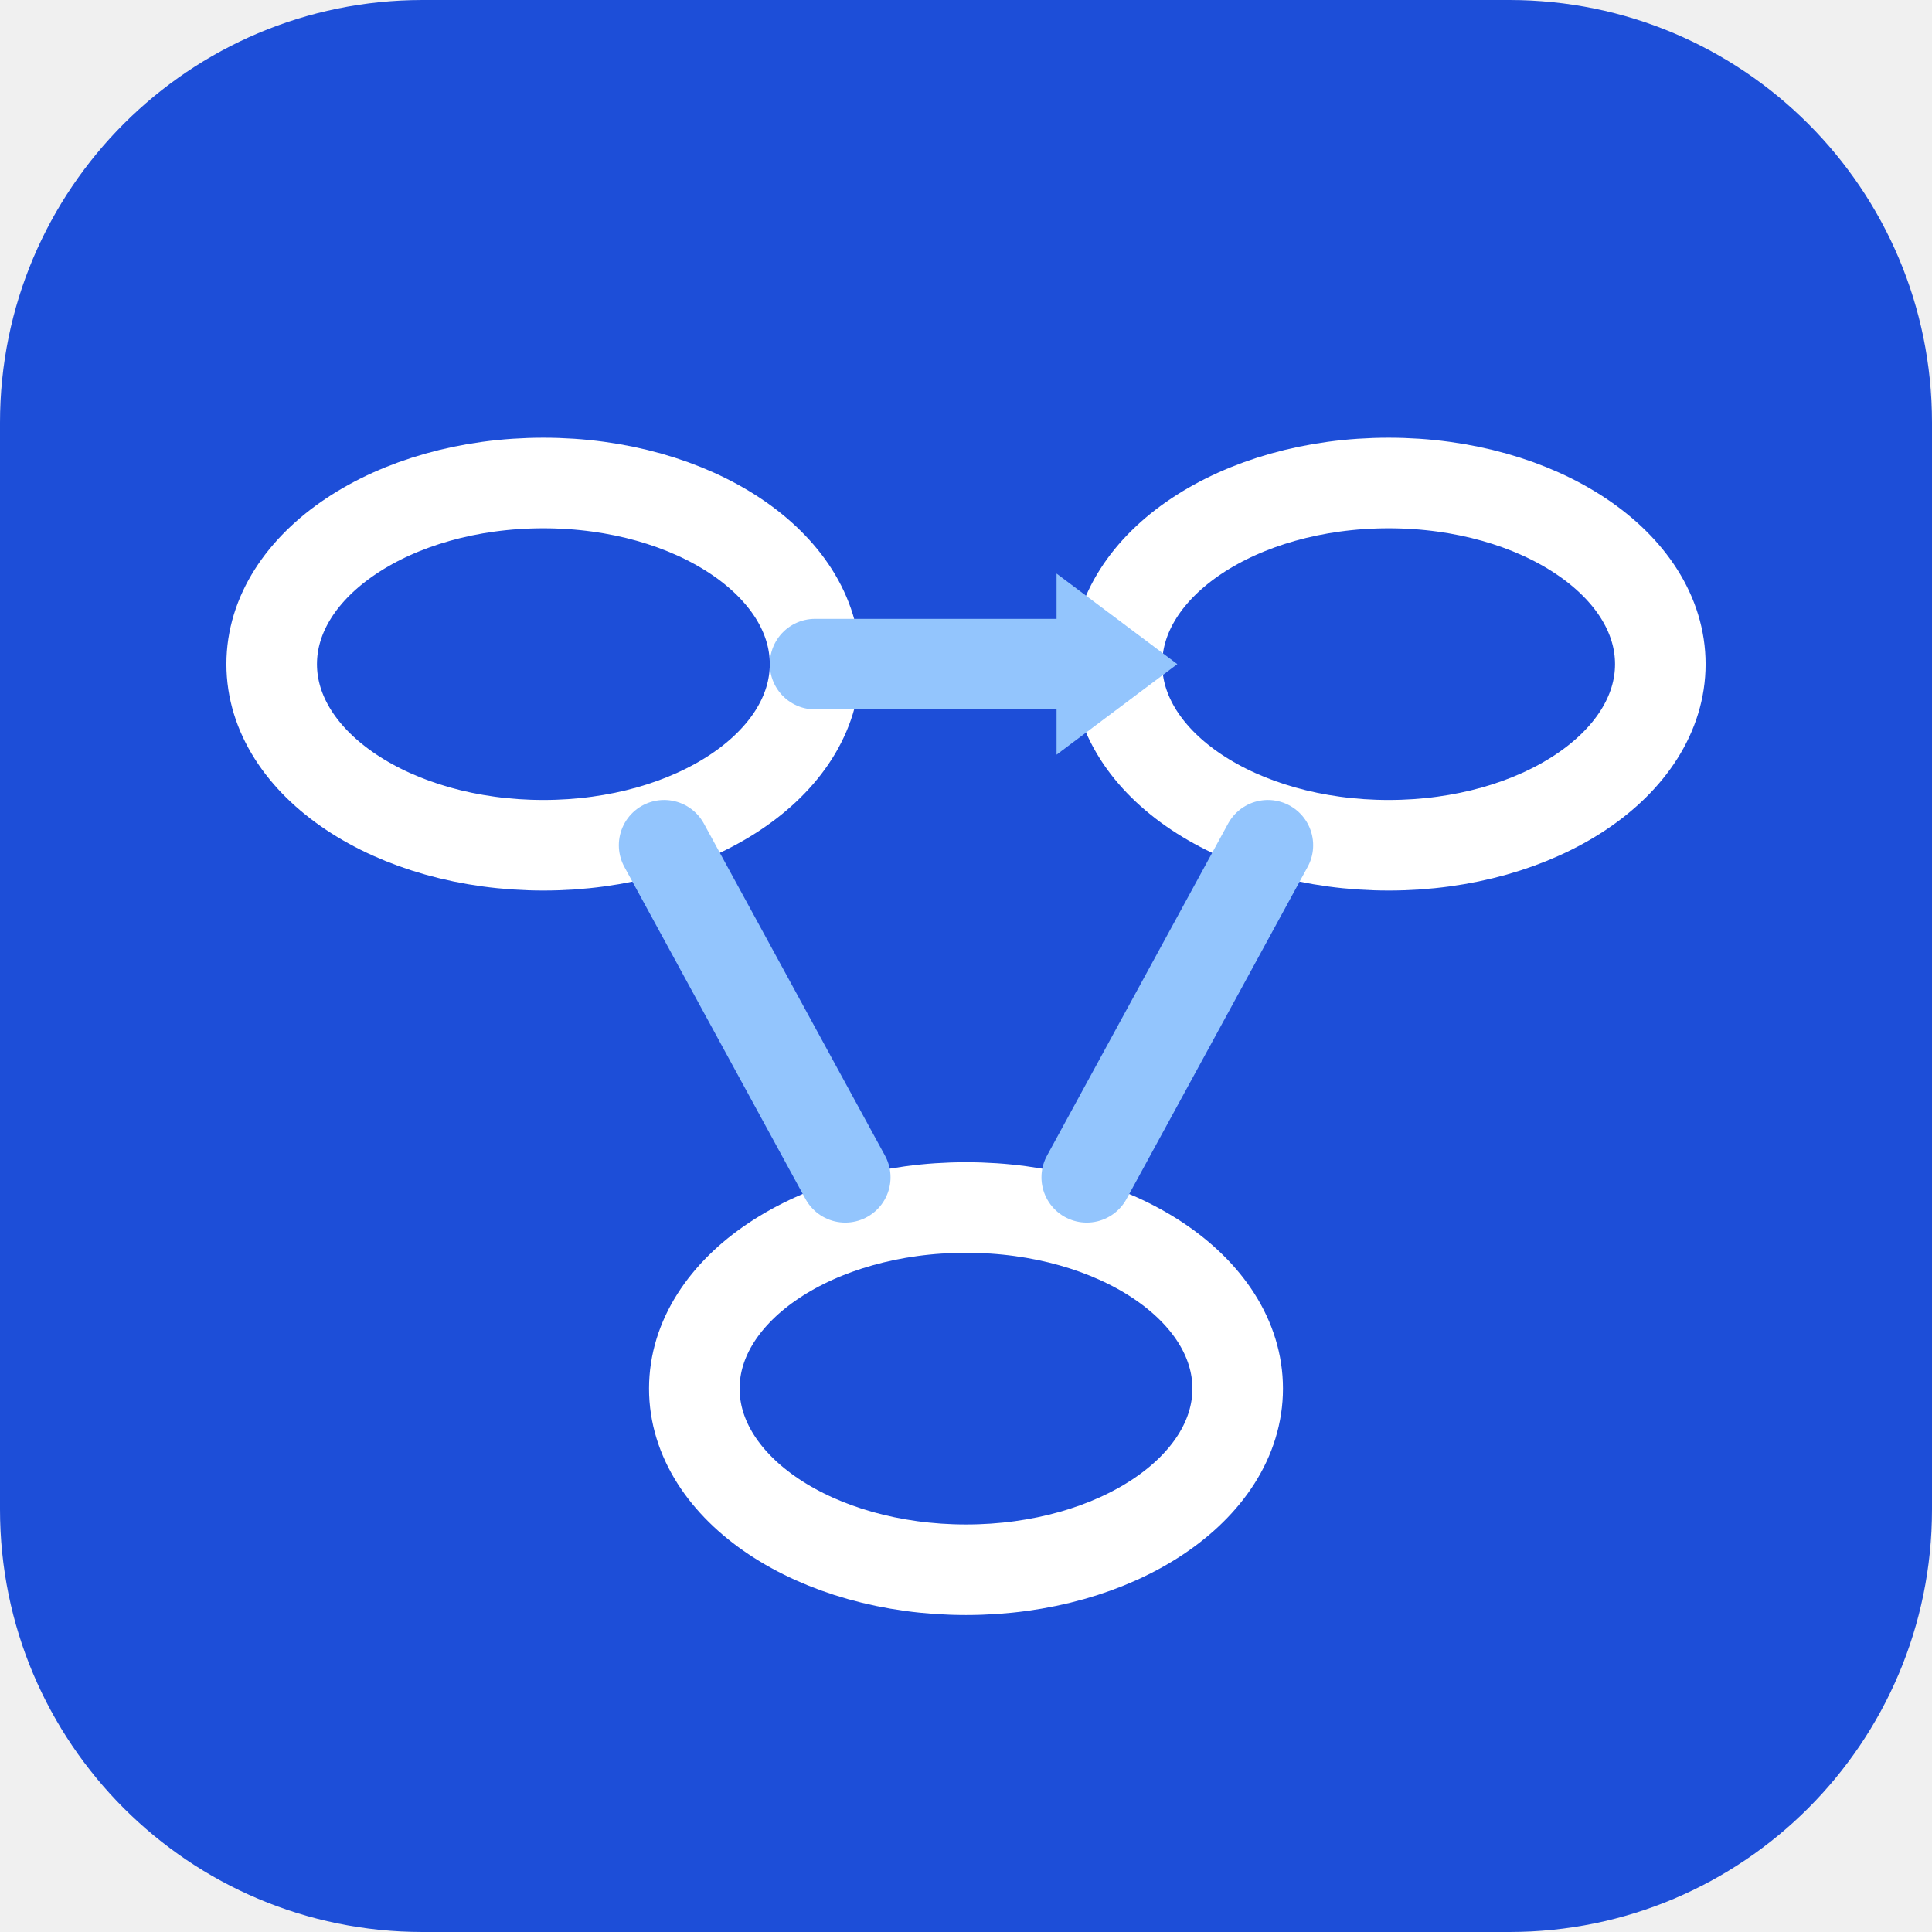
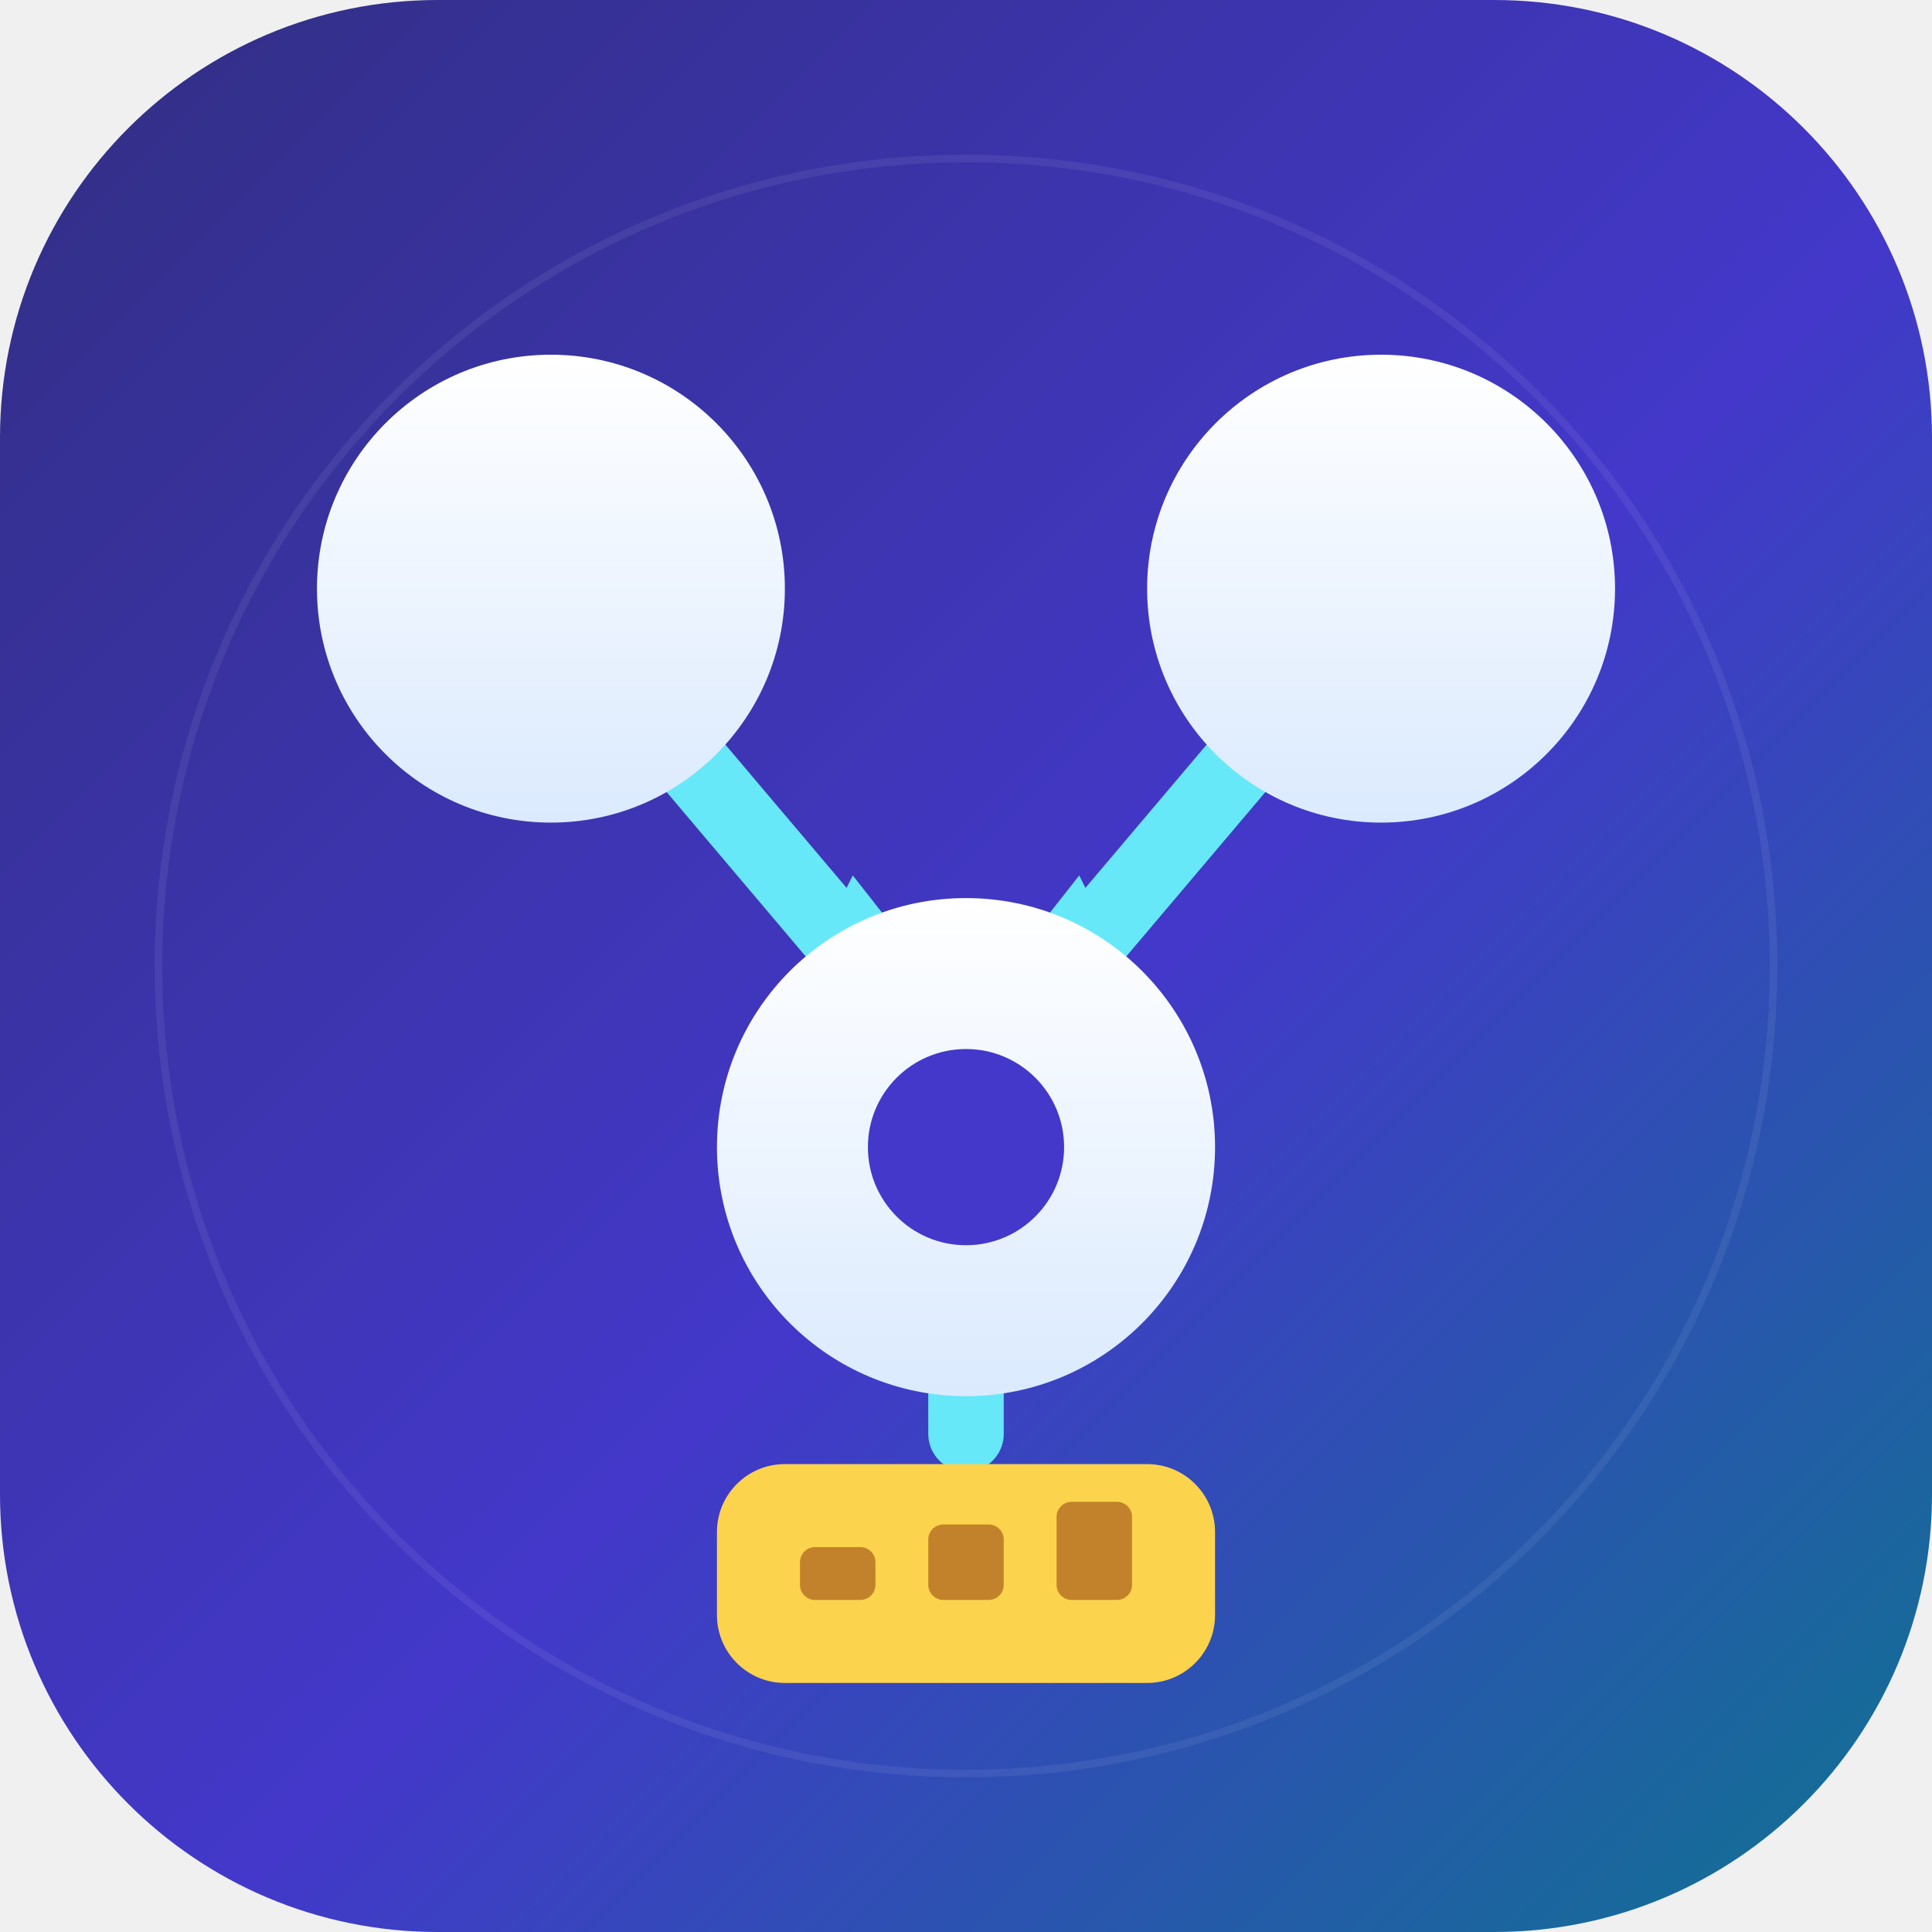
- <svg xmlns="http://www.w3.org/2000/svg" viewBox="0 0 64 64">
-   <rect width="64" height="64" rx="14" fill="#1d4ed8" />
-   <g fill="none" stroke="#fff" stroke-width="3">
-     <ellipse cx="18" cy="22" rx="9" ry="6" />
-     <ellipse cx="46" cy="22" rx="9" ry="6" />
-     <ellipse cx="32" cy="46" rx="9" ry="6" />
+ <svg xmlns="http://www.w3.org/2000/svg" viewBox="0 0 512 512">
+   <defs>
+     <linearGradient id="yp-bg" x1="0" y1="0" x2="1" y2="1">
+       <stop offset="0" stop-color="#312e81" />
+       <stop offset="0.55" stop-color="#4338ca" />
+       <stop offset="1" stop-color="#0e7490" />
+     </linearGradient>
+     <linearGradient id="yp-node" x1="0" y1="0" x2="0" y2="1">
+       <stop offset="0" stop-color="#ffffff" />
+       <stop offset="1" stop-color="#dbeafe" />
+     </linearGradient>
+   </defs>
+   <rect width="512" height="512" rx="116" fill="url(#yp-bg)" />
+   <circle cx="256" cy="256" r="214" fill="none" stroke="#ffffff" stroke-opacity="0.07" stroke-width="2" />
+   <g stroke="#67e8f9" stroke-width="20" stroke-linecap="round" fill="none">
+     <path d="M178 196 L222 248" />
+     <path d="M334 196 L290 248" />
+     <path d="M256 362 L256 380" />
  </g>
-   <g stroke="#93c5fd" stroke-width="3" stroke-linecap="round">
-     <path d="M27 22h8" />
-     <path d="M22 28l6 11" />
-     <path d="M42 28l-6 11" />
+   <g fill="#67e8f9">
+     <path d="M206 272 L248 260 L226 232 Z" />
+     <path d="M306 272 L264 260 L286 232 Z" />
  </g>
-   <path d="M35 19l4 3-4 3z" fill="#93c5fd" />
+   <circle cx="146" cy="156" r="62" fill="url(#yp-node)" />
+   <circle cx="366" cy="156" r="62" fill="url(#yp-node)" />
+   <circle cx="256" cy="304" r="66" fill="url(#yp-node)" />
+   <circle cx="256" cy="304" r="26" fill="#4338ca" />
+   <rect x="190" y="388" width="132" height="58" rx="18" fill="#fcd34d" />
+   <g fill="#92400e" opacity="0.55">
+     <rect x="212" y="410" width="20" height="14" rx="4" />
+     <rect x="246" y="404" width="20" height="20" rx="4" />
+     <rect x="280" y="398" width="20" height="26" rx="4" />
+   </g>
</svg>
